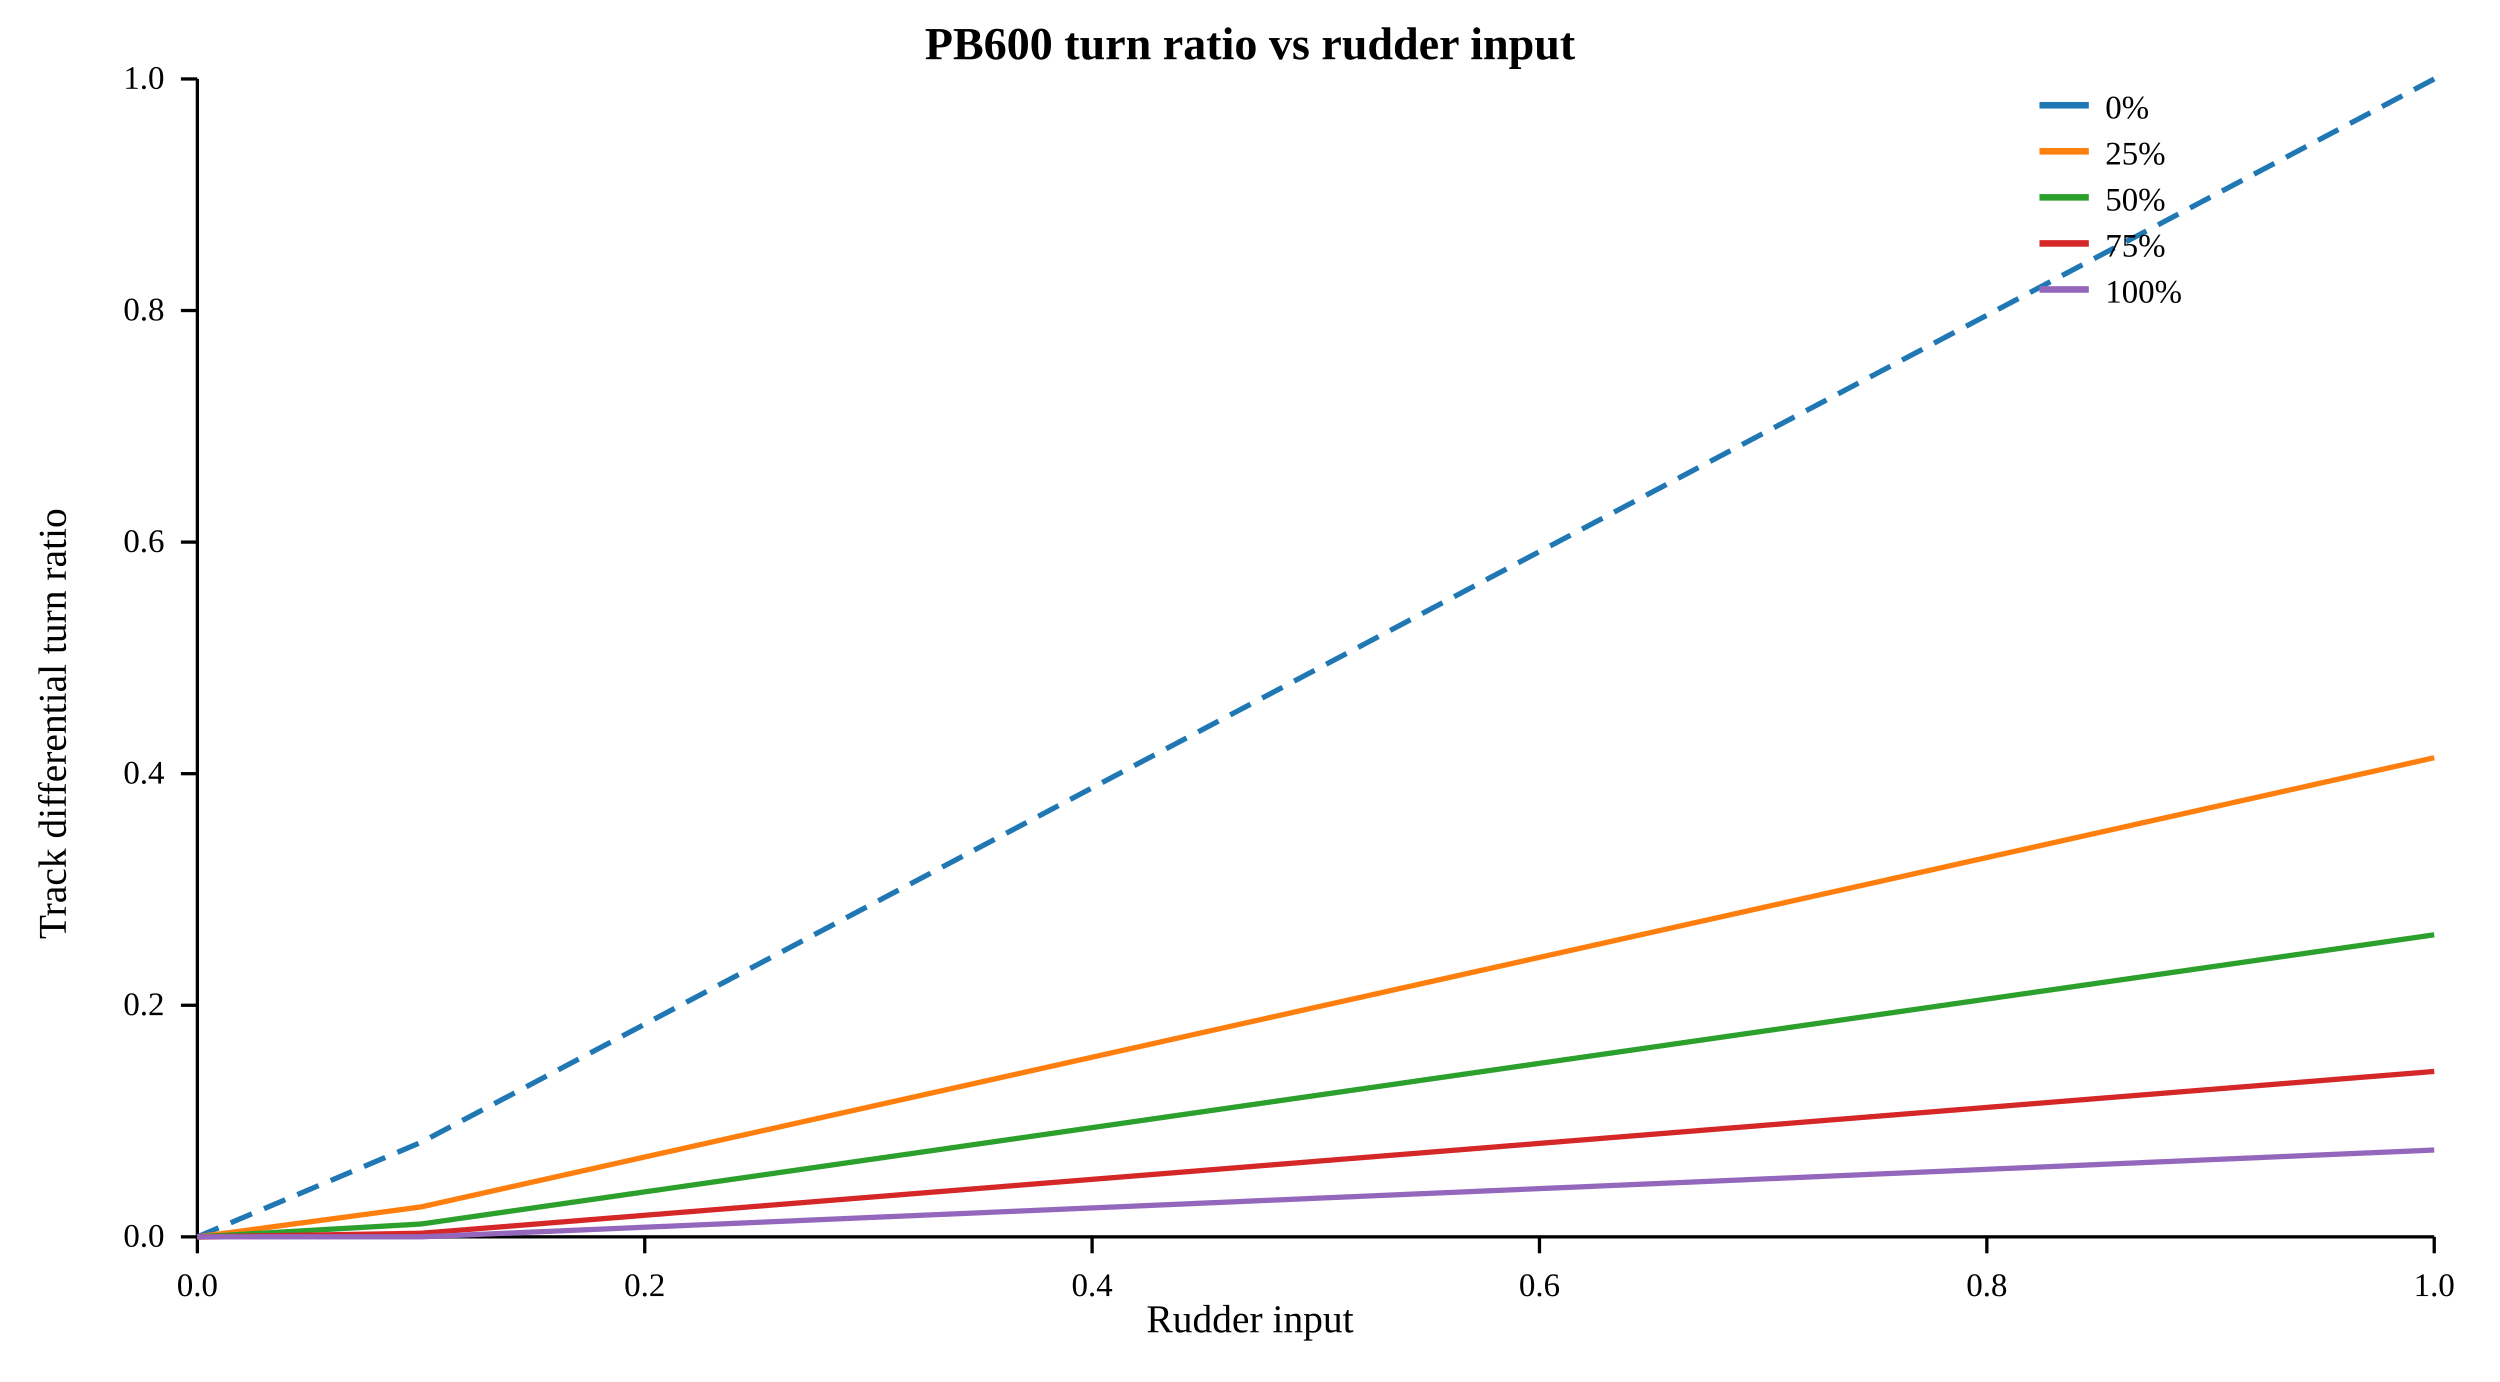
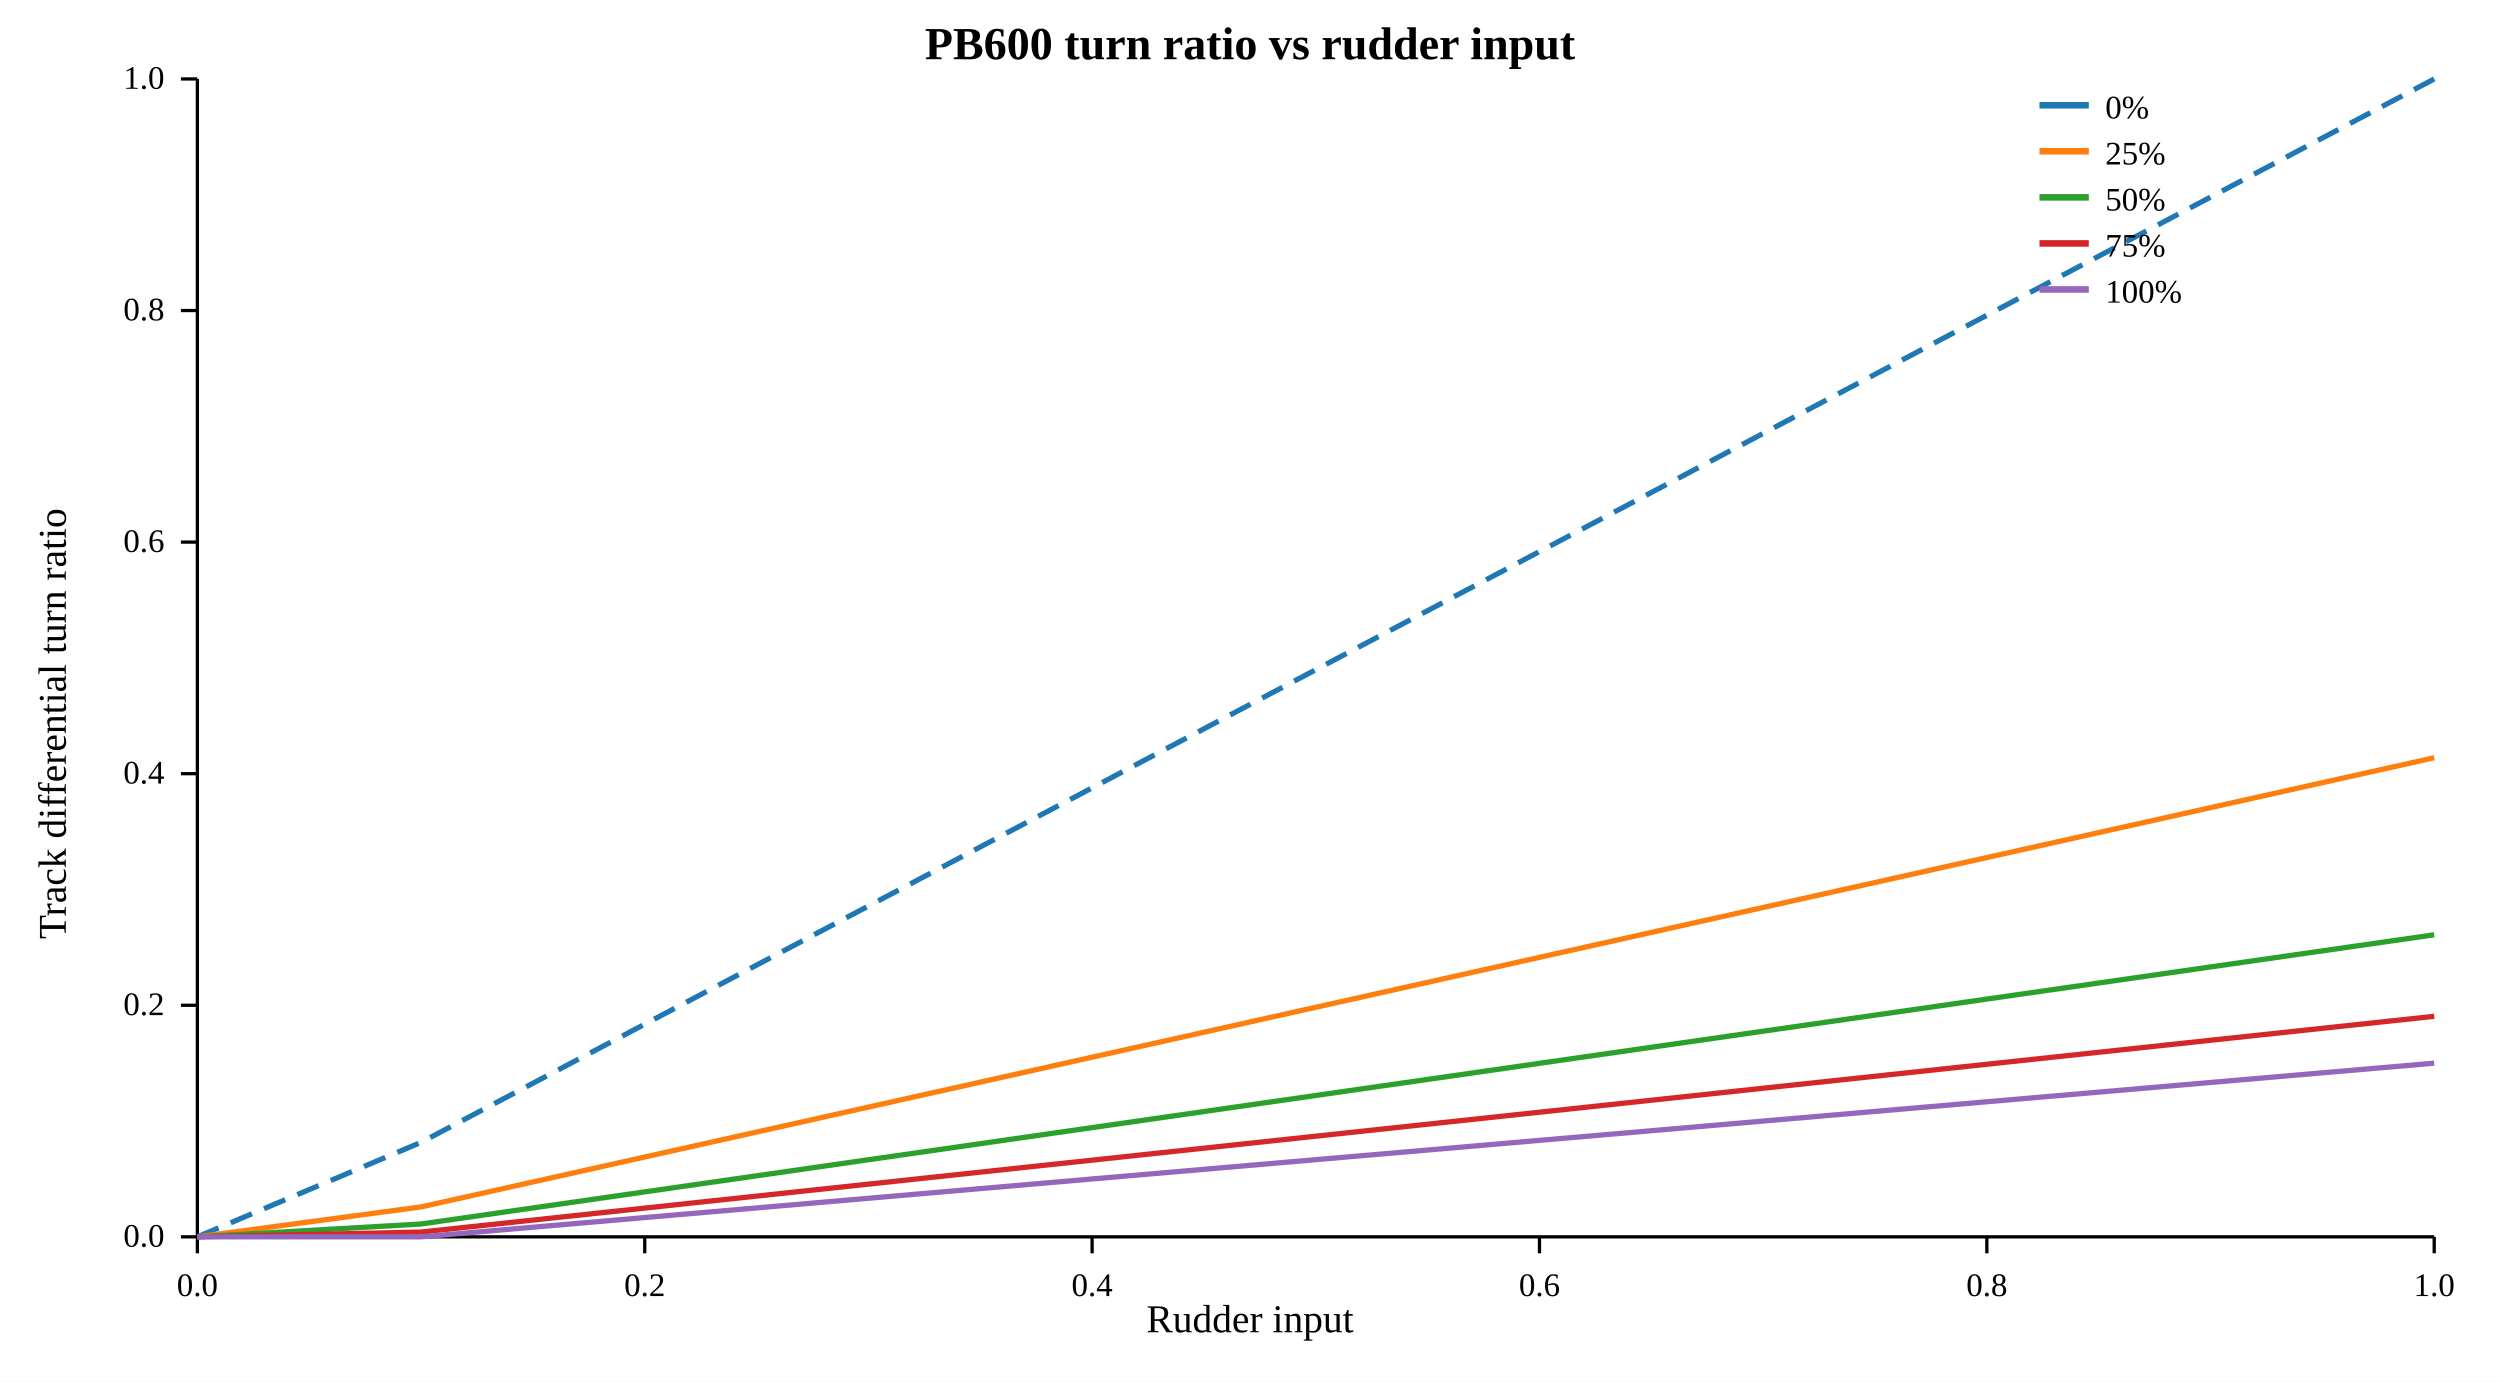
<svg xmlns="http://www.w3.org/2000/svg" width="760" height="420" viewBox="0 0 760 420">
  <rect width="100%" height="100%" fill="white" />
  <text x="380" y="18" text-anchor="middle" font-size="14" font-weight="bold">PB600 turn ratio vs rudder input</text>
  <text x="380" y="405" text-anchor="middle" font-size="12">Rudder input</text>
  <text x="20" y="220" transform="rotate(-90 20 220)" text-anchor="middle" font-size="12">Track differential turn ratio</text>
  <line x1="60" y1="376" x2="740" y2="376" stroke="black" />
  <line x1="60" y1="24" x2="60" y2="376" stroke="black" />
  <line x1="60" y1="376" x2="60" y2="381" stroke="black" />
  <text x="60" y="394" text-anchor="middle" font-size="10">0.0</text>
  <line x1="196" y1="376" x2="196" y2="381" stroke="black" />
  <text x="196" y="394" text-anchor="middle" font-size="10">0.2</text>
  <line x1="332" y1="376" x2="332" y2="381" stroke="black" />
  <text x="332" y="394" text-anchor="middle" font-size="10">0.4</text>
  <line x1="468" y1="376" x2="468" y2="381" stroke="black" />
  <text x="468" y="394" text-anchor="middle" font-size="10">0.6</text>
  <line x1="604" y1="376" x2="604" y2="381" stroke="black" />
  <text x="604" y="394" text-anchor="middle" font-size="10">0.8</text>
  <line x1="740" y1="376" x2="740" y2="381" stroke="black" />
  <text x="740" y="394" text-anchor="middle" font-size="10">1.0</text>
  <line x1="60" y1="376" x2="55" y2="376" stroke="black" />
  <text x="50" y="379" text-anchor="end" font-size="10">0.0</text>
  <line x1="60" y1="305.6" x2="55" y2="305.6" stroke="black" />
  <text x="50" y="308.6" text-anchor="end" font-size="10">0.2</text>
  <line x1="60" y1="235.2" x2="55" y2="235.2" stroke="black" />
  <text x="50" y="238.2" text-anchor="end" font-size="10">0.4</text>
  <line x1="60" y1="164.8" x2="55" y2="164.8" stroke="black" />
  <text x="50" y="167.8" text-anchor="end" font-size="10">0.6</text>
  <line x1="60" y1="94.4" x2="55" y2="94.4" stroke="black" />
  <text x="50" y="97.4" text-anchor="end" font-size="10">0.8</text>
  <line x1="60" y1="24" x2="55" y2="24" stroke="black" />
  <text x="50" y="27" text-anchor="end" font-size="10">1.0</text>
  <polyline fill="none" stroke="#1f77b4" stroke-width="1.6" stroke-dasharray="7 4" points="60,376 128,347.265 196,311.347 264,275.429 332,239.51 400,203.592 468,167.673 536,131.755 604,95.837 672,59.918 740,24" />
  <polyline fill="none" stroke="#ff7f0e" stroke-width="1.6" points="60,376 128,366.897 196,351.724 264,336.552 332,321.379 400,306.207 468,291.034 536,275.862 604,260.69 672,245.517 740,230.345" />
  <polyline fill="none" stroke="#2ca02c" stroke-width="1.6" points="60,376 128,372.093 196,362.324 264,352.555 332,342.786 400,333.018 468,323.249 536,313.48 604,303.711 672,293.943 740,284.174" />
-   <polyline fill="none" stroke="#d62728" stroke-width="1.6" points="60,376 128,374.907 196,369.441 264,363.975 332,358.509 400,353.043 468,347.578 536,342.112 604,336.646 672,331.18 740,325.714" />
-   <polyline fill="none" stroke="#9467bd" stroke-width="1.6" points="60,376 128,376 196,373.067 264,370.133 332,367.2 400,364.267 468,361.333 536,358.4 604,355.467 672,352.533 740,349.6" />
+   <polyline fill="none" stroke="#d62728" stroke-width="1.6" points="60,376 128,374.542 196,367.255 264,359.967 332,352.679 400,345.391 468,338.104 536,330.816 604,323.528 672,316.24 740,308.952" />
+   <polyline fill="none" stroke="#9467bd" stroke-width="1.6" points="60,376 128,376 196,370.133 264,364.267 332,358.4 400,352.533 468,346.667 536,340.8 604,334.933 672,329.067 740,323.2" />
  <line x1="620" y1="32" x2="635" y2="32" stroke="#1f77b4" stroke-width="2" />
  <text x="640" y="36" font-size="10">0%</text>
  <line x1="620" y1="46" x2="635" y2="46" stroke="#ff7f0e" stroke-width="2" />
  <text x="640" y="50" font-size="10">25%</text>
  <line x1="620" y1="60" x2="635" y2="60" stroke="#2ca02c" stroke-width="2" />
  <text x="640" y="64" font-size="10">50%</text>
  <line x1="620" y1="74" x2="635" y2="74" stroke="#d62728" stroke-width="2" />
  <text x="640" y="78" font-size="10">75%</text>
  <line x1="620" y1="88" x2="635" y2="88" stroke="#9467bd" stroke-width="2" />
  <text x="640" y="92" font-size="10">100%</text>
</svg>
